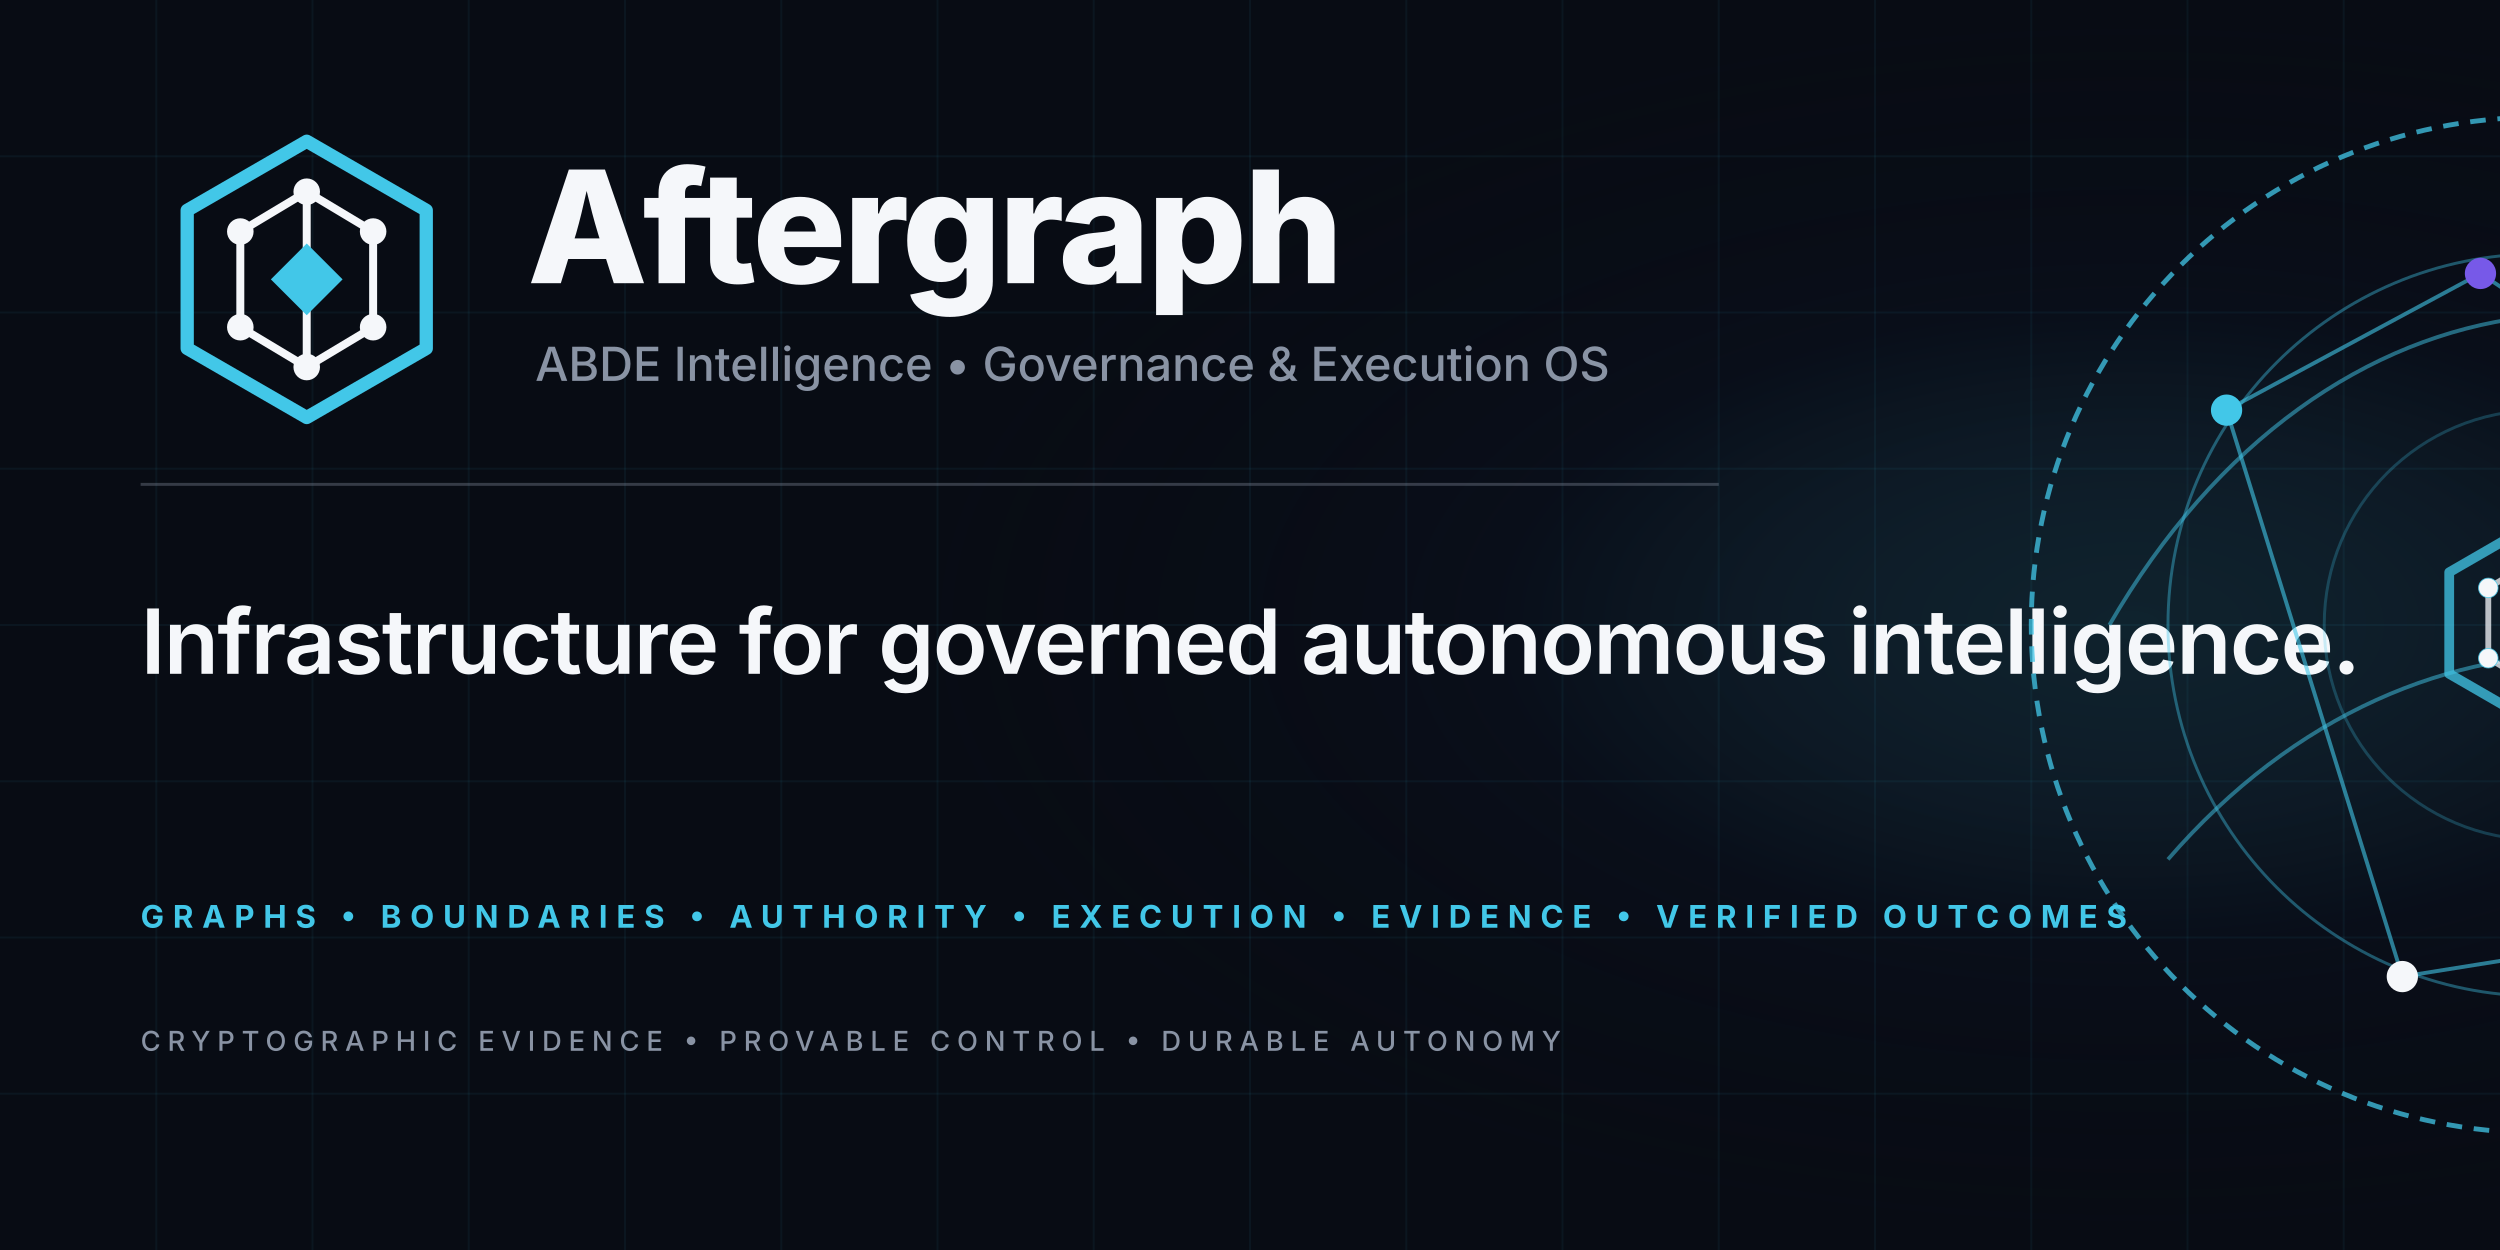
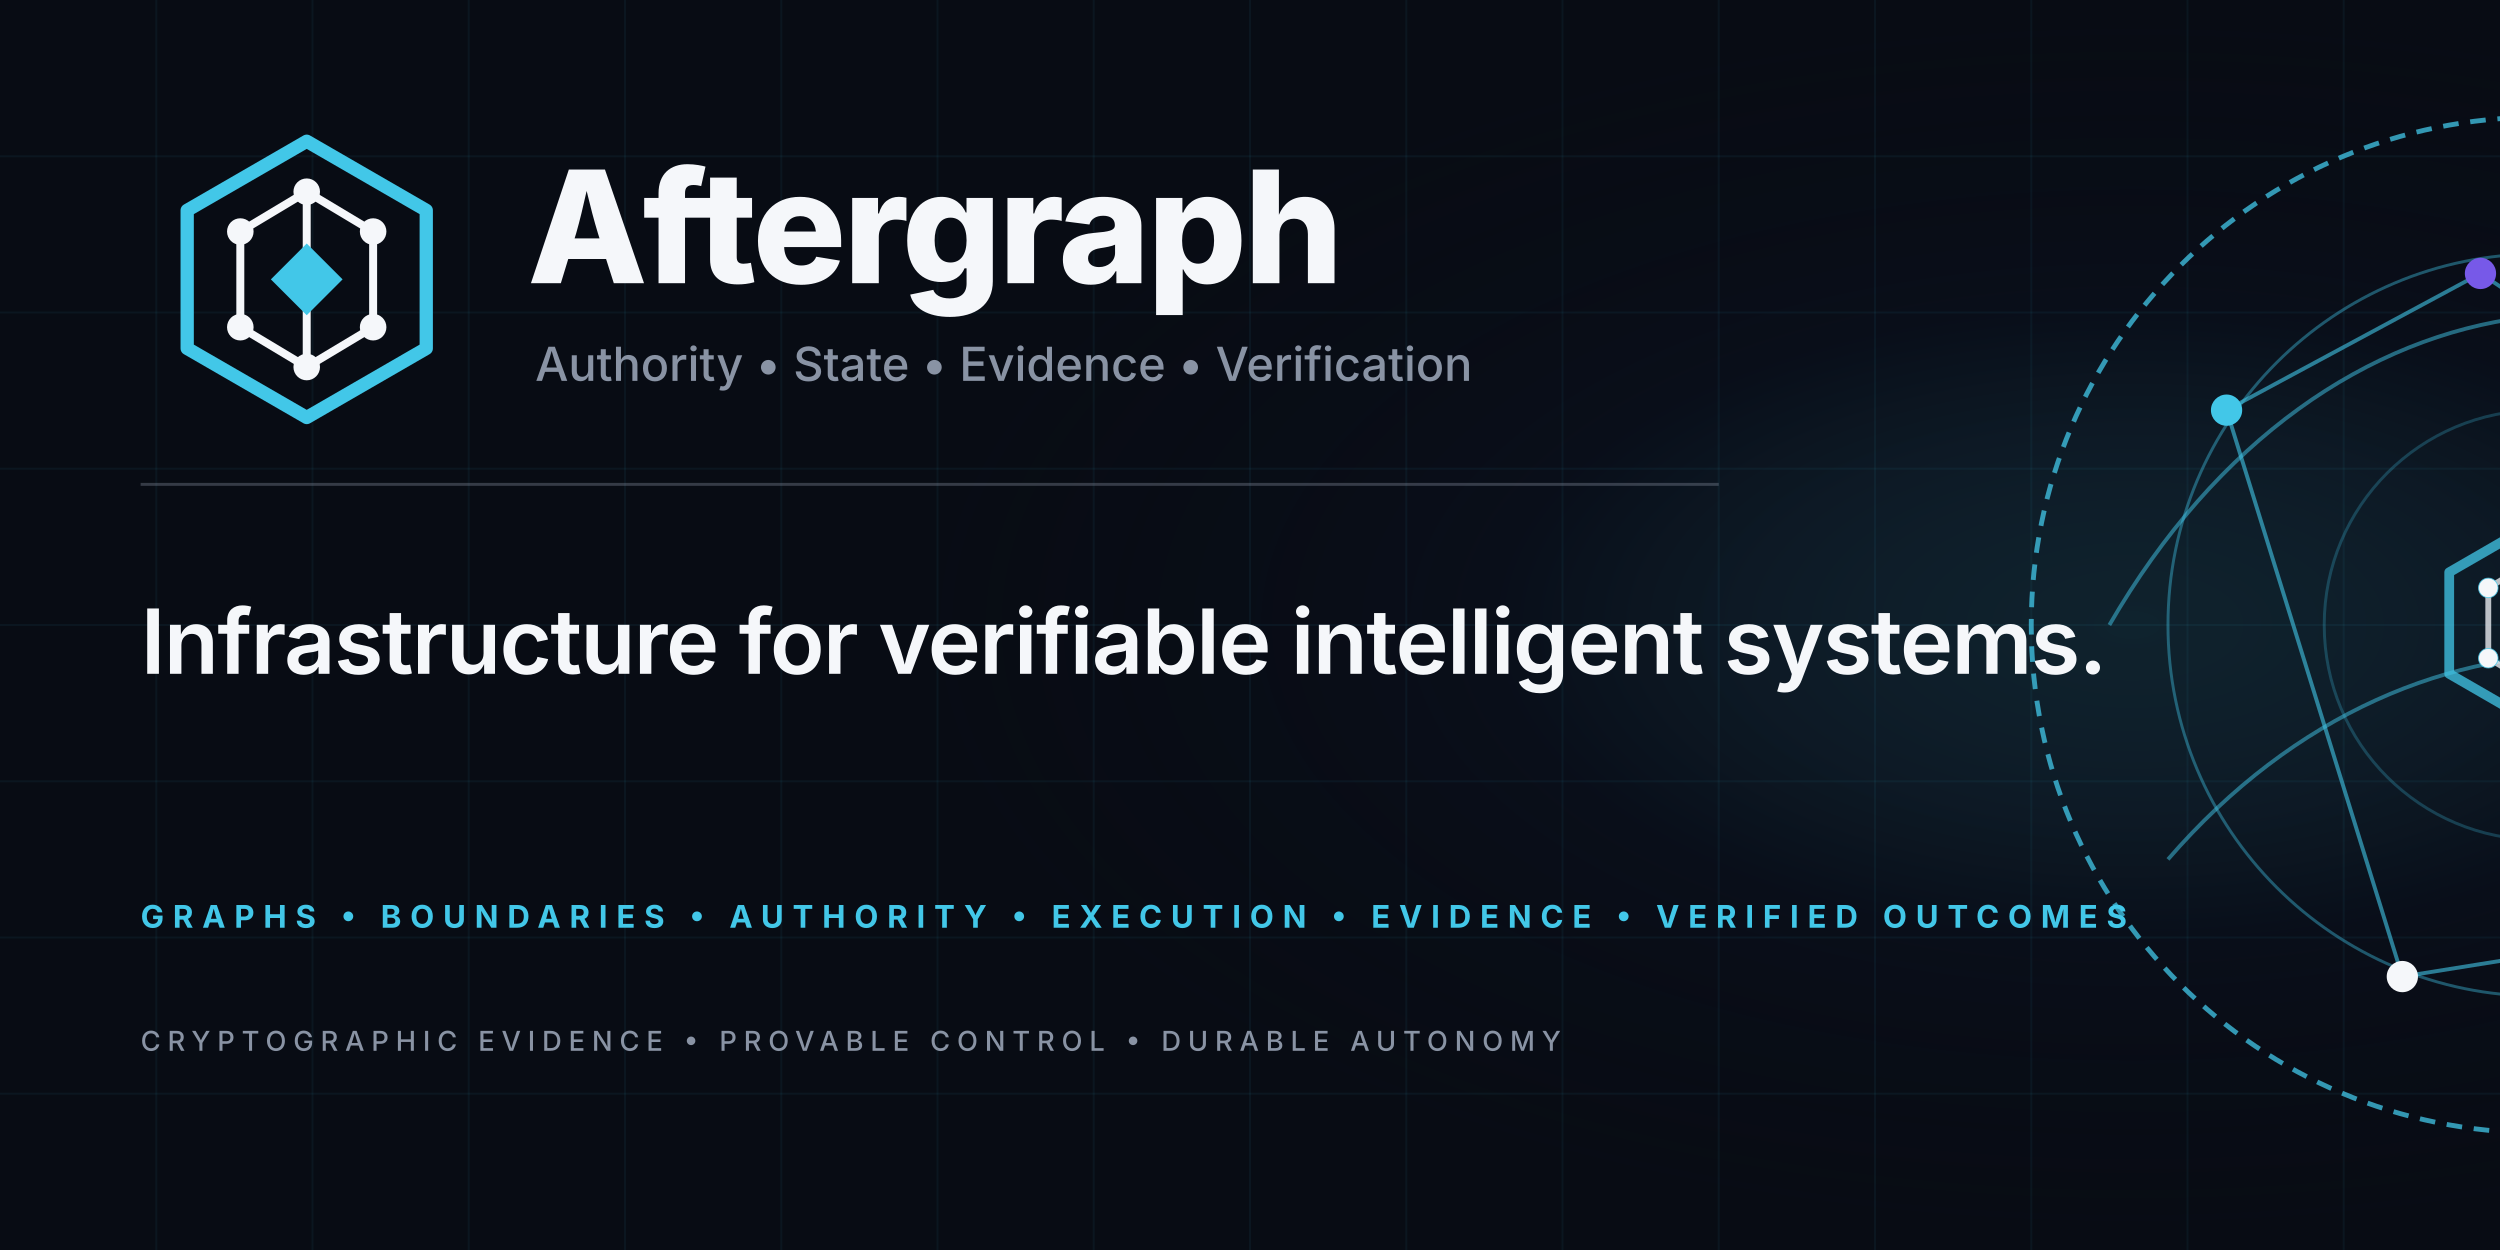
- <svg xmlns="http://www.w3.org/2000/svg" width="1280" height="640" viewBox="0 0 1280 640" role="img" aria-label="Aftergraph — Infrastructure for governed autonomous intelligence">
+ <svg xmlns="http://www.w3.org/2000/svg" width="1280" height="640" viewBox="0 0 1280 640" role="img" aria-label="Aftergraph — Infrastructure for verifiable intelligent systems">
  <defs>
    <radialGradient id="bannerGlow" cx="85%" cy="50%" r="50%">
      <stop offset="0%" stop-color="#42C7E8" stop-opacity="0.12" />
      <stop offset="50%" stop-color="#0E1630" stop-opacity="0.2" />
      <stop offset="100%" stop-color="#080C14" stop-opacity="0" />
    </radialGradient>
  </defs>
  <rect width="1280" height="640" fill="#080C14" />
  <rect width="1280" height="640" fill="url(#bannerGlow)" />
  <g stroke="#42C7E8" stroke-opacity="0.06" stroke-width="1">
    <path d="M0 80H1280M0 160H1280M0 240H1280M0 320H1280M0 400H1280M0 480H1280M0 560H1280" />
    <path d="M80 0V640M160 0V640M240 0V640M320 0V640M400 0V640M480 0V640M560 0V640M640 0V640M720 0V640M800 0V640M880 0V640M960 0V640M1040 0V640M1120 0V640M1200 0V640" />
  </g>
  <g transform="translate(70 56) scale(0.68)">
    <path d="M128 24 218 76v104l-90 52-90-52V76z" fill="none" stroke="#42C7E8" stroke-width="10" stroke-linejoin="round" />
    <g stroke="#F5F7FA" stroke-width="6" fill="none" stroke-linejoin="round">
      <path d="M78 92 128 62l50 30v72l-50 30-50-30z" />
      <path d="M128 62v132" />
    </g>
    <g fill="#F5F7FA">
      <circle cx="128" cy="62" r="10" />
      <circle cx="78" cy="92" r="10" />
      <circle cx="178" cy="92" r="10" />
      <circle cx="78" cy="164" r="10" />
      <circle cx="178" cy="164" r="10" />
      <circle cx="128" cy="194" r="10" />
    </g>
    <path d="m128 101 27 27-27 27-27-27z" fill="#42C7E8" />
  </g>
  <text x="270" y="145" fill="#F5F7FA" font-family="Inter, system-ui, sans-serif" font-size="80" font-weight="780" letter-spacing="-1.5">Aftergraph</text>
-   <text x="274" y="195" fill="#8993A4" font-family="Inter, system-ui, sans-serif" font-size="24" font-weight="500">ABDE Intelligence • Governance &amp; Execution OS</text>
+   <text x="274" y="195" fill="#8993A4" font-family="Inter, system-ui, sans-serif" font-size="24" font-weight="500">Authority • State • Evidence • Verification</text>
  <line x1="72" y1="248" x2="880" y2="248" stroke="#8993A4" stroke-opacity="0.35" stroke-width="1.5" />
-   <text x="72" y="345" fill="#F5F7FA" font-family="Inter, system-ui, sans-serif" font-size="46" font-weight="600" letter-spacing="-0.8">Infrastructure for governed autonomous intelligence.</text>
+   <text x="72" y="345" fill="#F5F7FA" font-family="Inter, system-ui, sans-serif" font-size="46" font-weight="600" letter-spacing="-0.8">Infrastructure for verifiable intelligent systems.</text>
  <text x="72" y="475" fill="#42C7E8" font-family="Inter, system-ui, sans-serif" font-size="16" letter-spacing="4.5" font-weight="700">GRAPHS • BOUNDARIES • AUTHORITY • EXECUTION • EVIDENCE • VERIFIED OUTCOMES</text>
  <text x="72" y="538" fill="#8993A4" font-family="Inter, system-ui, sans-serif" font-size="14" letter-spacing="3.5" font-weight="500">CRYPTOGRAPHIC EVIDENCE • PROVABLE CONTROL • DURABLE AUTONOMY</text>
  <g transform="translate(1020 30)" fill="none" stroke="#42C7E8" stroke-opacity="0.75">
    <circle cx="280" cy="290" r="260" stroke-width="2.5" stroke-dasharray="8 6" />
    <circle cx="280" cy="290" r="190" stroke-width="1.5" stroke-opacity="0.4" />
    <circle cx="280" cy="290" r="110" stroke-width="1.5" stroke-opacity="0.25" />
    <path d="M60 290C170 100 370 80 500 230M90 410C220 260 410 280 520 410" stroke-width="2" stroke-opacity="0.5" />
    <path d="M120 180 250 110 400 210 310 360 460 430 210 470 120 180" stroke-width="2" stroke="#42C7E8" stroke-opacity="0.6" />
    <g stroke="none">
      <circle cx="120" cy="180" r="8" fill="#42C7E8" />
      <circle cx="250" cy="110" r="8" fill="#7759E8" />
      <circle cx="400" cy="210" r="9" fill="#24C4AD" />
      <circle cx="310" cy="360" r="8" fill="#F0A64A" />
      <circle cx="460" cy="430" r="8" fill="#4C8BD8" />
      <circle cx="210" cy="470" r="8" fill="#F5F7FA" />
    </g>
    <g transform="translate(215 225) scale(0.5)">
      <path d="M128 24 218 76v104l-90 52-90-52V76z" fill="none" stroke="#42C7E8" stroke-width="10" stroke-linejoin="round" />
      <g stroke="#F5F7FA" stroke-width="6" fill="none" stroke-linejoin="round">
        <path d="M78 92 128 62l50 30v72l-50 30-50-30z" />
        <path d="M128 62v132" />
      </g>
      <g fill="#F5F7FA">
        <circle cx="128" cy="62" r="10" />
        <circle cx="78" cy="92" r="10" />
        <circle cx="178" cy="92" r="10" />
        <circle cx="78" cy="164" r="10" />
        <circle cx="178" cy="164" r="10" />
        <circle cx="128" cy="194" r="10" />
      </g>
      <path d="m128 101 27 27-27 27-27-27z" fill="#42C7E8" />
    </g>
  </g>
</svg>
